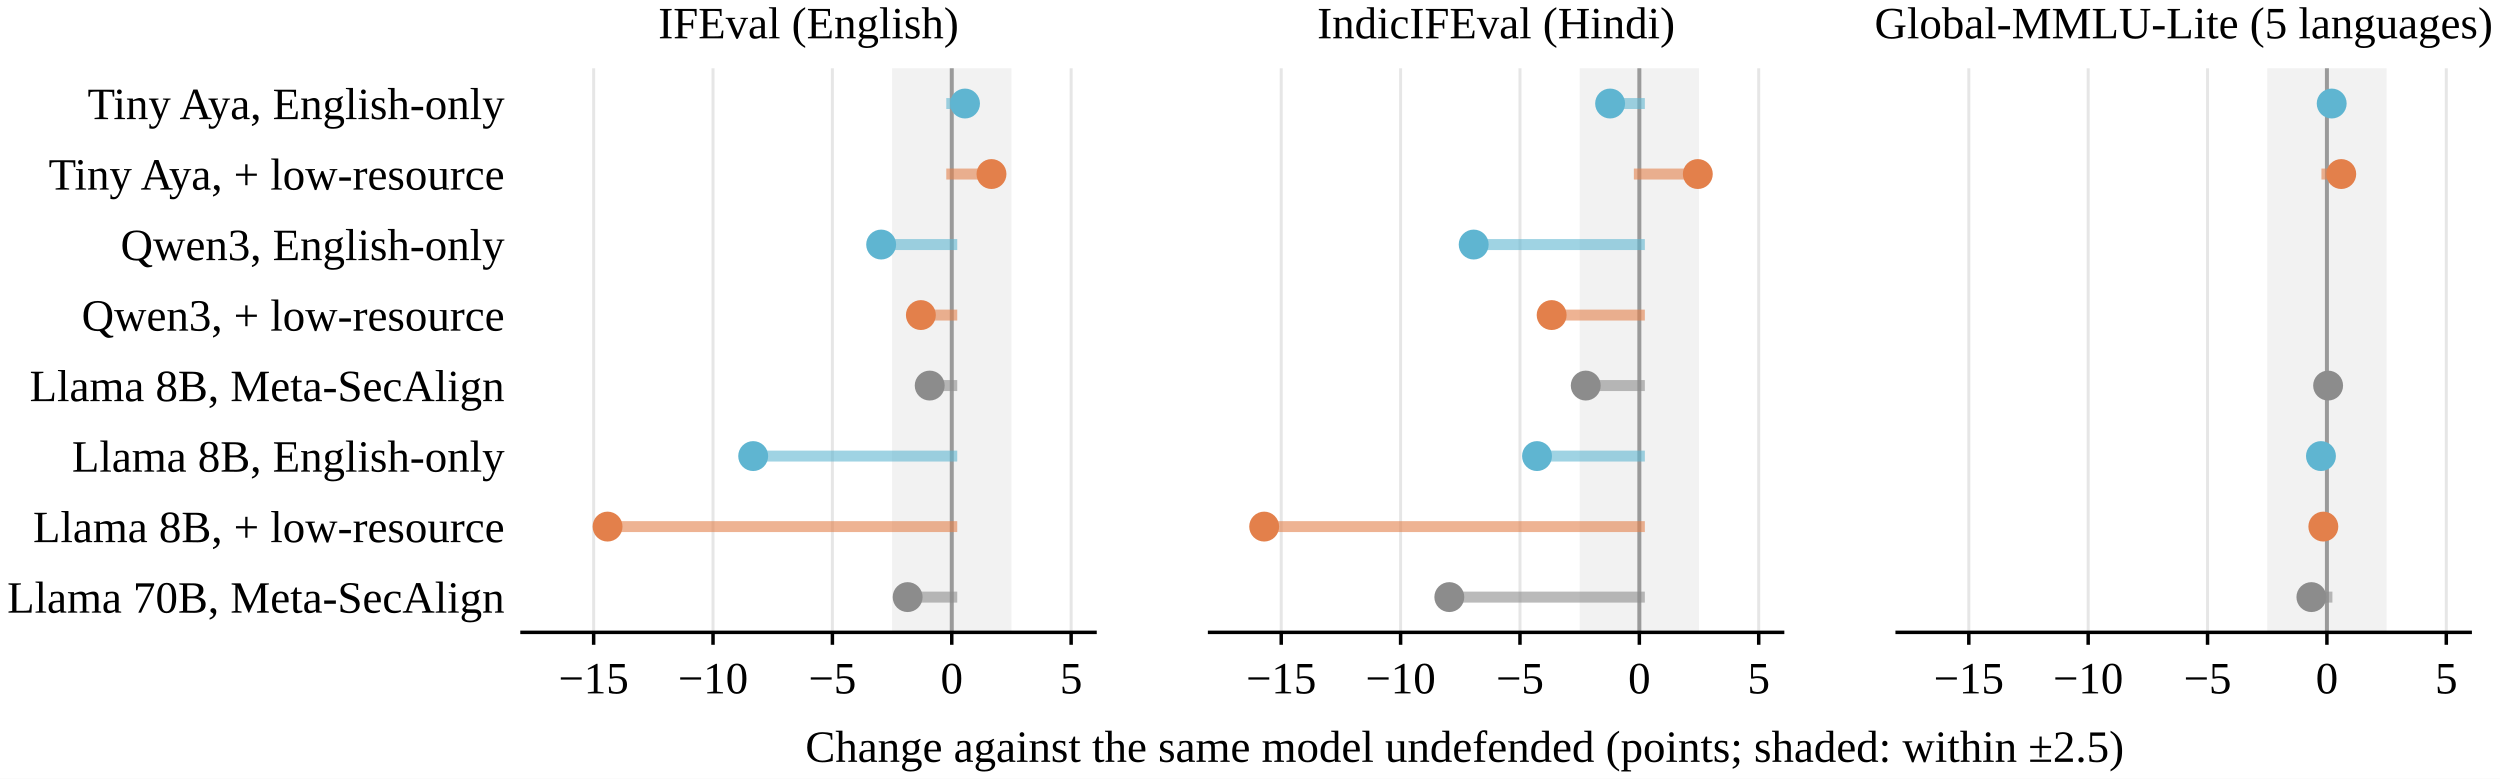
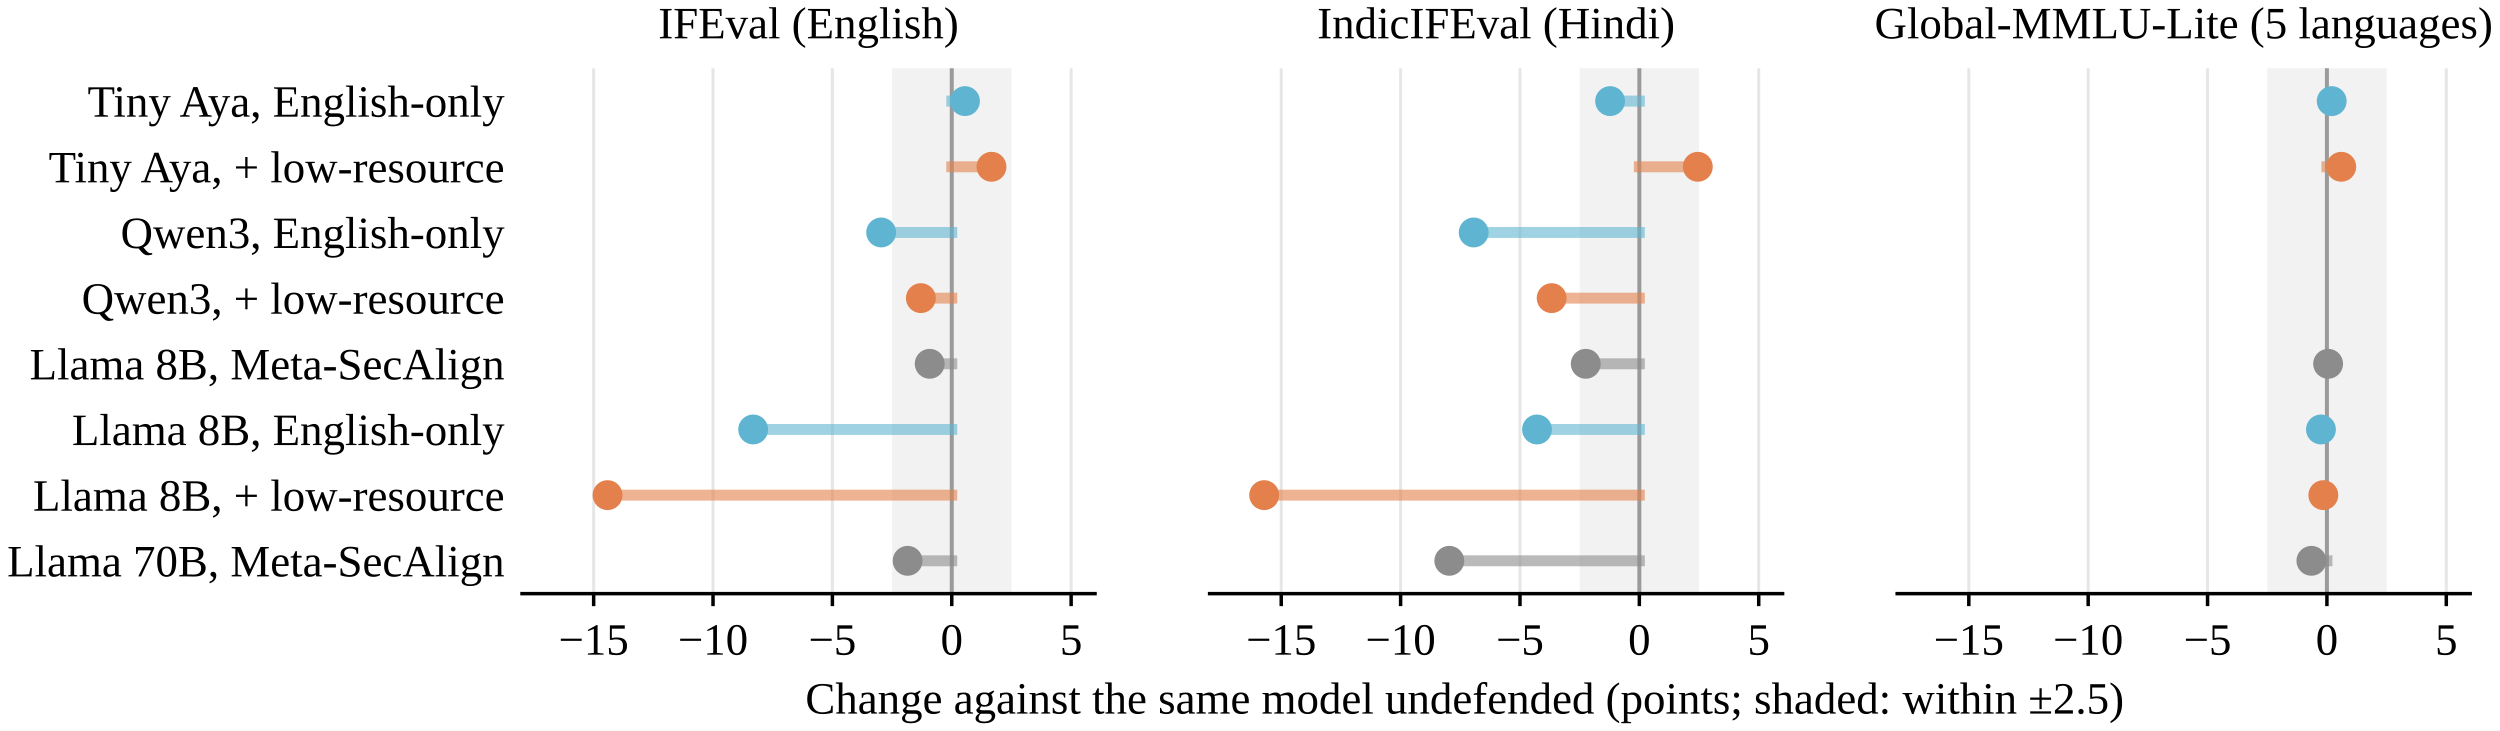
- <svg xmlns="http://www.w3.org/2000/svg" xmlns:xlink="http://www.w3.org/1999/xlink" width="501.249pt" height="156.134pt" viewBox="0 0 501.249 156.134" version="1.1">
+ <svg xmlns="http://www.w3.org/2000/svg" xmlns:xlink="http://www.w3.org/1999/xlink" width="501.249pt" height="146.457pt" viewBox="0 0 501.249 146.457" version="1.1">
  <defs>
    <style type="text/css">*{stroke-linejoin: round; stroke-linecap: butt}</style>
  </defs>
  <g id="figure_1">
    <g id="patch_1">
-       <path d="M -0 156.134  L 501.249 156.134  L 501.249 -0  L -0 -0  z " style="fill: #ffffff" />
+       <path d="M -0 146.457  L 501.249 146.457  L 501.249 0  L -0 0  z " style="fill: #ffffff" />
    </g>
    <g id="axes_1">
      <g id="patch_2">
-         <path d="M 104.667 126.787  L 219.549 126.787  L 219.549 13.689  L 104.667 13.689  z " style="fill: #ffffff" />
+         <path d="M 104.667 119.025  L 219.549 119.025  L 219.549 13.689  L 104.667 13.689  z " style="fill: #ffffff" />
      </g>
      <g id="matplotlib.axis_1">
        <g id="xtick_1">
          <g id="line2d_1">
-             <path d="M 119.027 126.787  L 119.027 13.689  " clip-path="url(#p01a2f5cb3f)" style="fill: none; stroke: #e6e6e6; stroke-width: 0.6; stroke-linecap: square" />
+             <path d="M 119.027 119.025  L 119.027 13.689  " clip-path="url(#pe5bc043159)" style="fill: none; stroke: #e6e6e6; stroke-width: 0.6; stroke-linecap: square" />
          </g>
          <g id="line2d_2">
            <defs>
-               <path id="m37b0c1b962" d="M 0 0  L 0 2.5  " style="stroke: #000000; stroke-width: 0.7" />
+               <path id="m36e3eba588" d="M 0 0  L 0 2.5  " style="stroke: #000000; stroke-width: 0.7" />
            </defs>
            <g>
-               <use xlink:href="#m37b0c1b962" x="119.027" y="126.787" style="stroke: #000000; stroke-width: 0.7" />
+               <use xlink:href="#m36e3eba588" x="119.027" y="119.025" style="stroke: #000000; stroke-width: 0.7" />
            </g>
          </g>
          <g id="text_1">
-             <text style="font-size: 9px; font-family: 'Times New Roman', 'STIXGeneral', 'DejaVu Serif', serif; text-anchor: middle" x="119.027" y="139.027" transform="rotate(-0 119.0273 139.0272)">−15</text>
+             <text style="font-size: 9px; font-family: 'Times New Roman', 'STIXGeneral', 'DejaVu Serif', serif; text-anchor: middle" x="119.027" y="131.266" transform="rotate(-0 119.0273 131.2656)">−15</text>
          </g>
        </g>
        <g id="xtick_2">
          <g id="line2d_3">
-             <path d="M 142.961 126.787  L 142.961 13.689  " clip-path="url(#p01a2f5cb3f)" style="fill: none; stroke: #e6e6e6; stroke-width: 0.6; stroke-linecap: square" />
+             <path d="M 142.961 119.025  L 142.961 13.689  " clip-path="url(#pe5bc043159)" style="fill: none; stroke: #e6e6e6; stroke-width: 0.6; stroke-linecap: square" />
          </g>
          <g id="line2d_4">
            <g>
-               <use xlink:href="#m37b0c1b962" x="142.961" y="126.787" style="stroke: #000000; stroke-width: 0.7" />
+               <use xlink:href="#m36e3eba588" x="142.961" y="119.025" style="stroke: #000000; stroke-width: 0.7" />
            </g>
          </g>
          <g id="text_2">
-             <text style="font-size: 9px; font-family: 'Times New Roman', 'STIXGeneral', 'DejaVu Serif', serif; text-anchor: middle" x="142.961" y="139.027" transform="rotate(-0 142.9611 139.0272)">−10</text>
+             <text style="font-size: 9px; font-family: 'Times New Roman', 'STIXGeneral', 'DejaVu Serif', serif; text-anchor: middle" x="142.961" y="131.266" transform="rotate(-0 142.9611 131.2656)">−10</text>
          </g>
        </g>
        <g id="xtick_3">
          <g id="line2d_5">
-             <path d="M 166.895 126.787  L 166.895 13.689  " clip-path="url(#p01a2f5cb3f)" style="fill: none; stroke: #e6e6e6; stroke-width: 0.6; stroke-linecap: square" />
+             <path d="M 166.895 119.025  L 166.895 13.689  " clip-path="url(#pe5bc043159)" style="fill: none; stroke: #e6e6e6; stroke-width: 0.6; stroke-linecap: square" />
          </g>
          <g id="line2d_6">
            <g>
-               <use xlink:href="#m37b0c1b962" x="166.895" y="126.787" style="stroke: #000000; stroke-width: 0.7" />
+               <use xlink:href="#m36e3eba588" x="166.895" y="119.025" style="stroke: #000000; stroke-width: 0.7" />
            </g>
          </g>
          <g id="text_3">
-             <text style="font-size: 9px; font-family: 'Times New Roman', 'STIXGeneral', 'DejaVu Serif', serif; text-anchor: middle" x="166.895" y="139.027" transform="rotate(-0 166.895 139.0272)">−5</text>
+             <text style="font-size: 9px; font-family: 'Times New Roman', 'STIXGeneral', 'DejaVu Serif', serif; text-anchor: middle" x="166.895" y="131.266" transform="rotate(-0 166.895 131.2656)">−5</text>
          </g>
        </g>
        <g id="xtick_4">
          <g id="line2d_7">
-             <path d="M 190.829 126.787  L 190.829 13.689  " clip-path="url(#p01a2f5cb3f)" style="fill: none; stroke: #e6e6e6; stroke-width: 0.6; stroke-linecap: square" />
+             <path d="M 190.829 119.025  L 190.829 13.689  " clip-path="url(#pe5bc043159)" style="fill: none; stroke: #e6e6e6; stroke-width: 0.6; stroke-linecap: square" />
          </g>
          <g id="line2d_8">
            <g>
-               <use xlink:href="#m37b0c1b962" x="190.829" y="126.787" style="stroke: #000000; stroke-width: 0.7" />
+               <use xlink:href="#m36e3eba588" x="190.829" y="119.025" style="stroke: #000000; stroke-width: 0.7" />
            </g>
          </g>
          <g id="text_4">
-             <text style="font-size: 9px; font-family: 'Times New Roman', 'STIXGeneral', 'DejaVu Serif', serif; text-anchor: middle" x="190.829" y="139.027" transform="rotate(-0 190.8288 139.0272)">0</text>
+             <text style="font-size: 9px; font-family: 'Times New Roman', 'STIXGeneral', 'DejaVu Serif', serif; text-anchor: middle" x="190.829" y="131.266" transform="rotate(-0 190.8288 131.2656)">0</text>
          </g>
        </g>
        <g id="xtick_5">
          <g id="line2d_9">
-             <path d="M 214.763 126.787  L 214.763 13.689  " clip-path="url(#p01a2f5cb3f)" style="fill: none; stroke: #e6e6e6; stroke-width: 0.6; stroke-linecap: square" />
+             <path d="M 214.763 119.025  L 214.763 13.689  " clip-path="url(#pe5bc043159)" style="fill: none; stroke: #e6e6e6; stroke-width: 0.6; stroke-linecap: square" />
          </g>
          <g id="line2d_10">
            <g>
-               <use xlink:href="#m37b0c1b962" x="214.763" y="126.787" style="stroke: #000000; stroke-width: 0.7" />
+               <use xlink:href="#m36e3eba588" x="214.763" y="119.025" style="stroke: #000000; stroke-width: 0.7" />
            </g>
          </g>
          <g id="text_5">
-             <text style="font-size: 9px; font-family: 'Times New Roman', 'STIXGeneral', 'DejaVu Serif', serif; text-anchor: middle" x="214.763" y="139.027" transform="rotate(-0 214.7626 139.0272)">5</text>
+             <text style="font-size: 9px; font-family: 'Times New Roman', 'STIXGeneral', 'DejaVu Serif', serif; text-anchor: middle" x="214.763" y="131.266" transform="rotate(-0 214.7626 131.2656)">5</text>
          </g>
        </g>
      </g>
      <g id="matplotlib.axis_2">
        <g id="ytick_1">
          <g id="line2d_11" />
          <g id="text_6">
-             <text style="font-size: 9px; font-family: 'Times New Roman', 'STIXGeneral', 'DejaVu Serif', serif; text-anchor: end" x="101.167" y="23.883" transform="rotate(-0 101.167 23.88266)">Tiny Aya, English-only</text>
+             <text style="font-size: 9px; font-family: 'Times New Roman', 'STIXGeneral', 'DejaVu Serif', serif; text-anchor: end" x="101.167" y="23.398" transform="rotate(-0 101.167 23.39756)">Tiny Aya, English-only</text>
          </g>
        </g>
        <g id="ytick_2">
          <g id="line2d_12" />
          <g id="text_7">
-             <text style="font-size: 9px; font-family: 'Times New Roman', 'STIXGeneral', 'DejaVu Serif', serif; text-anchor: end" x="101.167" y="38.02" transform="rotate(-0 101.167 38.01986)">Tiny Aya, + low-resource</text>
+             <text style="font-size: 9px; font-family: 'Times New Roman', 'STIXGeneral', 'DejaVu Serif', serif; text-anchor: end" x="101.167" y="36.565" transform="rotate(-0 101.167 36.56456)">Tiny Aya, + low-resource</text>
          </g>
        </g>
        <g id="ytick_3">
          <g id="line2d_13" />
          <g id="text_8">
-             <text style="font-size: 9px; font-family: 'Times New Roman', 'STIXGeneral', 'DejaVu Serif', serif; text-anchor: end" x="101.167" y="52.157" transform="rotate(-0 101.167 52.15706)">Qwen3, English-only</text>
+             <text style="font-size: 9px; font-family: 'Times New Roman', 'STIXGeneral', 'DejaVu Serif', serif; text-anchor: end" x="101.167" y="49.732" transform="rotate(-0 101.167 49.73156)">Qwen3, English-only</text>
          </g>
        </g>
        <g id="ytick_4">
          <g id="line2d_14" />
          <g id="text_9">
-             <text style="font-size: 9px; font-family: 'Times New Roman', 'STIXGeneral', 'DejaVu Serif', serif; text-anchor: end" x="101.167" y="66.294" transform="rotate(-0 101.167 66.29426)">Qwen3, + low-resource</text>
+             <text style="font-size: 9px; font-family: 'Times New Roman', 'STIXGeneral', 'DejaVu Serif', serif; text-anchor: end" x="101.167" y="62.899" transform="rotate(-0 101.167 62.89856)">Qwen3, + low-resource</text>
          </g>
        </g>
        <g id="ytick_5">
          <g id="line2d_15" />
          <g id="text_10">
-             <text style="font-size: 9px; font-family: 'Times New Roman', 'STIXGeneral', 'DejaVu Serif', serif; text-anchor: end" x="101.167" y="80.431" transform="rotate(-0 101.167 80.43146)">Llama 8B, Meta-SecAlign</text>
+             <text style="font-size: 9px; font-family: 'Times New Roman', 'STIXGeneral', 'DejaVu Serif', serif; text-anchor: end" x="101.167" y="76.066" transform="rotate(-0 101.167 76.06556)">Llama 8B, Meta-SecAlign</text>
          </g>
        </g>
        <g id="ytick_6">
          <g id="line2d_16" />
          <g id="text_11">
-             <text style="font-size: 9px; font-family: 'Times New Roman', 'STIXGeneral', 'DejaVu Serif', serif; text-anchor: end" x="101.167" y="94.569" transform="rotate(-0 101.167 94.56866)">Llama 8B, English-only</text>
+             <text style="font-size: 9px; font-family: 'Times New Roman', 'STIXGeneral', 'DejaVu Serif', serif; text-anchor: end" x="101.167" y="89.233" transform="rotate(-0 101.167 89.23256)">Llama 8B, English-only</text>
          </g>
        </g>
        <g id="ytick_7">
          <g id="line2d_17" />
          <g id="text_12">
-             <text style="font-size: 9px; font-family: 'Times New Roman', 'STIXGeneral', 'DejaVu Serif', serif; text-anchor: end" x="101.167" y="108.706" transform="rotate(-0 101.167 108.7059)">Llama 8B, + low-resource</text>
+             <text style="font-size: 9px; font-family: 'Times New Roman', 'STIXGeneral', 'DejaVu Serif', serif; text-anchor: end" x="101.167" y="102.4" transform="rotate(-0 101.167 102.3996)">Llama 8B, + low-resource</text>
          </g>
        </g>
        <g id="ytick_8">
          <g id="line2d_18" />
          <g id="text_13">
-             <text style="font-size: 9px; font-family: 'Times New Roman', 'STIXGeneral', 'DejaVu Serif', serif; text-anchor: end" x="101.167" y="122.843" transform="rotate(-0 101.167 122.8431)">Llama 70B, Meta-SecAlign</text>
+             <text style="font-size: 9px; font-family: 'Times New Roman', 'STIXGeneral', 'DejaVu Serif', serif; text-anchor: end" x="101.167" y="115.567" transform="rotate(-0 101.167 115.5666)">Llama 70B, Meta-SecAlign</text>
          </g>
        </g>
      </g>
      <g id="patch_3">
-         <path d="M 178.862 126.787  L 202.796 126.787  L 202.796 13.689  L 178.862 13.689  z " clip-path="url(#p01a2f5cb3f)" style="fill: #f2f2f2" />
+         <path d="M 178.862 119.025  L 202.796 119.025  L 202.796 13.689  L 178.862 13.689  z " clip-path="url(#pe5bc043159)" style="fill: #f2f2f2" />
      </g>
      <g id="line2d_19">
-         <path d="M 190.829 126.787  L 190.829 13.689  " clip-path="url(#p01a2f5cb3f)" style="fill: none; stroke: #9a9a9a; stroke-width: 0.8; stroke-linecap: square" />
+         <path d="M 190.829 119.025  L 190.829 13.689  " clip-path="url(#pe5bc043159)" style="fill: none; stroke: #9a9a9a; stroke-width: 0.8; stroke-linecap: square" />
      </g>
      <g id="line2d_20">
-         <path d="M 190.829 20.758  L 193.483 20.758  " clip-path="url(#p01a2f5cb3f)" style="fill: none; stroke: #5fb5d1; stroke-opacity: 0.6; stroke-width: 2.2; stroke-linecap: square" />
+         <path d="M 190.829 20.273  L 193.483 20.273  " clip-path="url(#pe5bc043159)" style="fill: none; stroke: #5fb5d1; stroke-opacity: 0.6; stroke-width: 2.2; stroke-linecap: square" />
      </g>
      <g id="line2d_21">
        <defs>
-           <path id="m0e8bb121ab" d="M 0 2.5  C 0.663 2.5 1.299 2.237 1.768 1.768  C 2.237 1.299 2.5 0.663 2.5 0  C 2.5 -0.663 2.237 -1.299 1.768 -1.768  C 1.299 -2.237 0.663 -2.5 0 -2.5  C -0.663 -2.5 -1.299 -2.237 -1.768 -1.768  C -2.237 -1.299 -2.5 -0.663 -2.5 0  C -2.5 0.663 -2.237 1.299 -1.768 1.768  C -1.299 2.237 -0.663 2.5 0 2.5  z " style="stroke: #5fb5d1" />
+           <path id="mbacdeb3d0e" d="M 0 2.5  C 0.663 2.5 1.299 2.237 1.768 1.768  C 2.237 1.299 2.5 0.663 2.5 0  C 2.5 -0.663 2.237 -1.299 1.768 -1.768  C 1.299 -2.237 0.663 -2.5 0 -2.5  C -0.663 -2.5 -1.299 -2.237 -1.768 -1.768  C -2.237 -1.299 -2.5 -0.663 -2.5 0  C -2.5 0.663 -2.237 1.299 -1.768 1.768  C -1.299 2.237 -0.663 2.5 0 2.5  z " style="stroke: #5fb5d1" />
        </defs>
-         <g clip-path="url(#p01a2f5cb3f)">
-           <use xlink:href="#m0e8bb121ab" x="193.483" y="20.758" style="fill: #5fb5d1; stroke: #5fb5d1" />
+         <g clip-path="url(#pe5bc043159)">
+           <use xlink:href="#mbacdeb3d0e" x="193.483" y="20.273" style="fill: #5fb5d1; stroke: #5fb5d1" />
        </g>
      </g>
      <g id="line2d_22">
-         <path d="M 190.829 34.895  L 198.792 34.895  " clip-path="url(#p01a2f5cb3f)" style="fill: none; stroke: #e3804b; stroke-opacity: 0.6; stroke-width: 2.2; stroke-linecap: square" />
+         <path d="M 190.829 33.44  L 198.792 33.44  " clip-path="url(#pe5bc043159)" style="fill: none; stroke: #e3804b; stroke-opacity: 0.6; stroke-width: 2.2; stroke-linecap: square" />
      </g>
      <g id="line2d_23">
        <defs>
-           <path id="m4c013ed0e1" d="M 0 2.5  C 0.663 2.5 1.299 2.237 1.768 1.768  C 2.237 1.299 2.5 0.663 2.5 0  C 2.5 -0.663 2.237 -1.299 1.768 -1.768  C 1.299 -2.237 0.663 -2.5 0 -2.5  C -0.663 -2.5 -1.299 -2.237 -1.768 -1.768  C -2.237 -1.299 -2.5 -0.663 -2.5 0  C -2.5 0.663 -2.237 1.299 -1.768 1.768  C -1.299 2.237 -0.663 2.5 0 2.5  z " style="stroke: #e3804b" />
+           <path id="ma3f0ab6e9f" d="M 0 2.5  C 0.663 2.5 1.299 2.237 1.768 1.768  C 2.237 1.299 2.5 0.663 2.5 0  C 2.5 -0.663 2.237 -1.299 1.768 -1.768  C 1.299 -2.237 0.663 -2.5 0 -2.5  C -0.663 -2.5 -1.299 -2.237 -1.768 -1.768  C -2.237 -1.299 -2.5 -0.663 -2.5 0  C -2.5 0.663 -2.237 1.299 -1.768 1.768  C -1.299 2.237 -0.663 2.5 0 2.5  z " style="stroke: #e3804b" />
        </defs>
-         <g clip-path="url(#p01a2f5cb3f)">
-           <use xlink:href="#m4c013ed0e1" x="198.792" y="34.895" style="fill: #e3804b; stroke: #e3804b" />
+         <g clip-path="url(#pe5bc043159)">
+           <use xlink:href="#ma3f0ab6e9f" x="198.792" y="33.44" style="fill: #e3804b; stroke: #e3804b" />
        </g>
      </g>
      <g id="line2d_24">
-         <path d="M 190.829 49.032  L 176.672 49.032  " clip-path="url(#p01a2f5cb3f)" style="fill: none; stroke: #5fb5d1; stroke-opacity: 0.6; stroke-width: 2.2; stroke-linecap: square" />
+         <path d="M 190.829 46.607  L 176.672 46.607  " clip-path="url(#pe5bc043159)" style="fill: none; stroke: #5fb5d1; stroke-opacity: 0.6; stroke-width: 2.2; stroke-linecap: square" />
      </g>
      <g id="line2d_25">
-         <g clip-path="url(#p01a2f5cb3f)">
-           <use xlink:href="#m0e8bb121ab" x="176.672" y="49.032" style="fill: #5fb5d1; stroke: #5fb5d1" />
+         <g clip-path="url(#pe5bc043159)">
+           <use xlink:href="#mbacdeb3d0e" x="176.672" y="46.607" style="fill: #5fb5d1; stroke: #5fb5d1" />
        </g>
      </g>
      <g id="line2d_26">
-         <path d="M 190.829 63.17  L 184.635 63.17  " clip-path="url(#p01a2f5cb3f)" style="fill: none; stroke: #e3804b; stroke-opacity: 0.6; stroke-width: 2.2; stroke-linecap: square" />
+         <path d="M 190.829 59.774  L 184.635 59.774  " clip-path="url(#pe5bc043159)" style="fill: none; stroke: #e3804b; stroke-opacity: 0.6; stroke-width: 2.2; stroke-linecap: square" />
      </g>
      <g id="line2d_27">
-         <g clip-path="url(#p01a2f5cb3f)">
-           <use xlink:href="#m4c013ed0e1" x="184.635" y="63.17" style="fill: #e3804b; stroke: #e3804b" />
+         <g clip-path="url(#pe5bc043159)">
+           <use xlink:href="#ma3f0ab6e9f" x="184.635" y="59.774" style="fill: #e3804b; stroke: #e3804b" />
        </g>
      </g>
      <g id="line2d_28">
-         <path d="M 190.829 77.307  L 186.405 77.307  " clip-path="url(#p01a2f5cb3f)" style="fill: none; stroke: #8c8c8c; stroke-opacity: 0.6; stroke-width: 2.2; stroke-linecap: square" />
+         <path d="M 190.829 72.941  L 186.405 72.941  " clip-path="url(#pe5bc043159)" style="fill: none; stroke: #8c8c8c; stroke-opacity: 0.6; stroke-width: 2.2; stroke-linecap: square" />
      </g>
      <g id="line2d_29">
        <defs>
-           <path id="m3881b041df" d="M 0 2.5  C 0.663 2.5 1.299 2.237 1.768 1.768  C 2.237 1.299 2.5 0.663 2.5 0  C 2.5 -0.663 2.237 -1.299 1.768 -1.768  C 1.299 -2.237 0.663 -2.5 0 -2.5  C -0.663 -2.5 -1.299 -2.237 -1.768 -1.768  C -2.237 -1.299 -2.5 -0.663 -2.5 0  C -2.5 0.663 -2.237 1.299 -1.768 1.768  C -1.299 2.237 -0.663 2.5 0 2.5  z " style="stroke: #8c8c8c" />
+           <path id="md1d8145502" d="M 0 2.5  C 0.663 2.5 1.299 2.237 1.768 1.768  C 2.237 1.299 2.5 0.663 2.5 0  C 2.5 -0.663 2.237 -1.299 1.768 -1.768  C 1.299 -2.237 0.663 -2.5 0 -2.5  C -0.663 -2.5 -1.299 -2.237 -1.768 -1.768  C -2.237 -1.299 -2.5 -0.663 -2.5 0  C -2.5 0.663 -2.237 1.299 -1.768 1.768  C -1.299 2.237 -0.663 2.5 0 2.5  z " style="stroke: #8c8c8c" />
        </defs>
-         <g clip-path="url(#p01a2f5cb3f)">
-           <use xlink:href="#m3881b041df" x="186.405" y="77.307" style="fill: #8c8c8c; stroke: #8c8c8c" />
+         <g clip-path="url(#pe5bc043159)">
+           <use xlink:href="#md1d8145502" x="186.405" y="72.941" style="fill: #8c8c8c; stroke: #8c8c8c" />
        </g>
      </g>
      <g id="line2d_30">
-         <path d="M 190.829 91.444  L 151.013 91.444  " clip-path="url(#p01a2f5cb3f)" style="fill: none; stroke: #5fb5d1; stroke-opacity: 0.6; stroke-width: 2.2; stroke-linecap: square" />
+         <path d="M 190.829 86.108  L 151.013 86.108  " clip-path="url(#pe5bc043159)" style="fill: none; stroke: #5fb5d1; stroke-opacity: 0.6; stroke-width: 2.2; stroke-linecap: square" />
      </g>
      <g id="line2d_31">
-         <g clip-path="url(#p01a2f5cb3f)">
-           <use xlink:href="#m0e8bb121ab" x="151.013" y="91.444" style="fill: #5fb5d1; stroke: #5fb5d1" />
+         <g clip-path="url(#pe5bc043159)">
+           <use xlink:href="#mbacdeb3d0e" x="151.013" y="86.108" style="fill: #5fb5d1; stroke: #5fb5d1" />
        </g>
      </g>
      <g id="line2d_32">
-         <path d="M 190.829 105.581  L 121.814 105.581  " clip-path="url(#p01a2f5cb3f)" style="fill: none; stroke: #e3804b; stroke-opacity: 0.6; stroke-width: 2.2; stroke-linecap: square" />
+         <path d="M 190.829 99.275  L 121.814 99.275  " clip-path="url(#pe5bc043159)" style="fill: none; stroke: #e3804b; stroke-opacity: 0.6; stroke-width: 2.2; stroke-linecap: square" />
      </g>
      <g id="line2d_33">
-         <g clip-path="url(#p01a2f5cb3f)">
-           <use xlink:href="#m4c013ed0e1" x="121.814" y="105.581" style="fill: #e3804b; stroke: #e3804b" />
+         <g clip-path="url(#pe5bc043159)">
+           <use xlink:href="#ma3f0ab6e9f" x="121.814" y="99.275" style="fill: #e3804b; stroke: #e3804b" />
        </g>
      </g>
      <g id="line2d_34">
-         <path d="M 190.829 119.718  L 181.981 119.718  " clip-path="url(#p01a2f5cb3f)" style="fill: none; stroke: #8c8c8c; stroke-opacity: 0.6; stroke-width: 2.2; stroke-linecap: square" />
+         <path d="M 190.829 112.442  L 181.981 112.442  " clip-path="url(#pe5bc043159)" style="fill: none; stroke: #8c8c8c; stroke-opacity: 0.6; stroke-width: 2.2; stroke-linecap: square" />
      </g>
      <g id="line2d_35">
-         <g clip-path="url(#p01a2f5cb3f)">
-           <use xlink:href="#m3881b041df" x="181.981" y="119.718" style="fill: #8c8c8c; stroke: #8c8c8c" />
+         <g clip-path="url(#pe5bc043159)">
+           <use xlink:href="#md1d8145502" x="181.981" y="112.442" style="fill: #8c8c8c; stroke: #8c8c8c" />
        </g>
      </g>
      <g id="patch_4">
-         <path d="M 104.667 126.787  L 219.549 126.787  " style="fill: none; stroke: #000000; stroke-width: 0.7; stroke-linejoin: miter; stroke-linecap: square" />
+         <path d="M 104.667 119.025  L 219.549 119.025  " style="fill: none; stroke: #000000; stroke-width: 0.7; stroke-linejoin: miter; stroke-linecap: square" />
      </g>
      <g id="text_14">
        <text style="font-size: 9px; font-family: 'Times New Roman', 'STIXGeneral', 'DejaVu Serif', serif; text-anchor: middle" x="162.108" y="7.689" transform="rotate(-0 162.1082 7.689375)">IFEval (English)</text>
      </g>
    </g>
    <g id="axes_2">
      <g id="patch_5">
-         <path d="M 242.526 126.787  L 357.408 126.787  L 357.408 13.689  L 242.526 13.689  z " style="fill: #ffffff" />
+         <path d="M 242.526 119.025  L 357.408 119.025  L 357.408 13.689  L 242.526 13.689  z " style="fill: #ffffff" />
      </g>
      <g id="matplotlib.axis_3">
        <g id="xtick_6">
          <g id="line2d_36">
-             <path d="M 256.886 126.787  L 256.886 13.689  " clip-path="url(#p8b97692674)" style="fill: none; stroke: #e6e6e6; stroke-width: 0.6; stroke-linecap: square" />
+             <path d="M 256.886 119.025  L 256.886 13.689  " clip-path="url(#pcd036d45e3)" style="fill: none; stroke: #e6e6e6; stroke-width: 0.6; stroke-linecap: square" />
          </g>
          <g id="line2d_37">
            <g>
-               <use xlink:href="#m37b0c1b962" x="256.886" y="126.787" style="stroke: #000000; stroke-width: 0.7" />
+               <use xlink:href="#m36e3eba588" x="256.886" y="119.025" style="stroke: #000000; stroke-width: 0.7" />
            </g>
          </g>
          <g id="text_15">
-             <text style="font-size: 9px; font-family: 'Times New Roman', 'STIXGeneral', 'DejaVu Serif', serif; text-anchor: middle" x="256.886" y="139.027" transform="rotate(-0 256.8861 139.0272)">−15</text>
+             <text style="font-size: 9px; font-family: 'Times New Roman', 'STIXGeneral', 'DejaVu Serif', serif; text-anchor: middle" x="256.886" y="131.266" transform="rotate(-0 256.8861 131.2656)">−15</text>
          </g>
        </g>
        <g id="xtick_7">
          <g id="line2d_38">
-             <path d="M 280.82 126.787  L 280.82 13.689  " clip-path="url(#p8b97692674)" style="fill: none; stroke: #e6e6e6; stroke-width: 0.6; stroke-linecap: square" />
+             <path d="M 280.82 119.025  L 280.82 13.689  " clip-path="url(#pcd036d45e3)" style="fill: none; stroke: #e6e6e6; stroke-width: 0.6; stroke-linecap: square" />
          </g>
          <g id="line2d_39">
            <g>
-               <use xlink:href="#m37b0c1b962" x="280.82" y="126.787" style="stroke: #000000; stroke-width: 0.7" />
+               <use xlink:href="#m36e3eba588" x="280.82" y="119.025" style="stroke: #000000; stroke-width: 0.7" />
            </g>
          </g>
          <g id="text_16">
-             <text style="font-size: 9px; font-family: 'Times New Roman', 'STIXGeneral', 'DejaVu Serif', serif; text-anchor: middle" x="280.82" y="139.027" transform="rotate(-0 280.82 139.0272)">−10</text>
+             <text style="font-size: 9px; font-family: 'Times New Roman', 'STIXGeneral', 'DejaVu Serif', serif; text-anchor: middle" x="280.82" y="131.266" transform="rotate(-0 280.82 131.2656)">−10</text>
          </g>
        </g>
        <g id="xtick_8">
          <g id="line2d_40">
-             <path d="M 304.754 126.787  L 304.754 13.689  " clip-path="url(#p8b97692674)" style="fill: none; stroke: #e6e6e6; stroke-width: 0.6; stroke-linecap: square" />
+             <path d="M 304.754 119.025  L 304.754 13.689  " clip-path="url(#pcd036d45e3)" style="fill: none; stroke: #e6e6e6; stroke-width: 0.6; stroke-linecap: square" />
          </g>
          <g id="line2d_41">
            <g>
-               <use xlink:href="#m37b0c1b962" x="304.754" y="126.787" style="stroke: #000000; stroke-width: 0.7" />
+               <use xlink:href="#m36e3eba588" x="304.754" y="119.025" style="stroke: #000000; stroke-width: 0.7" />
            </g>
          </g>
          <g id="text_17">
-             <text style="font-size: 9px; font-family: 'Times New Roman', 'STIXGeneral', 'DejaVu Serif', serif; text-anchor: middle" x="304.754" y="139.027" transform="rotate(-0 304.7538 139.0272)">−5</text>
+             <text style="font-size: 9px; font-family: 'Times New Roman', 'STIXGeneral', 'DejaVu Serif', serif; text-anchor: middle" x="304.754" y="131.266" transform="rotate(-0 304.7538 131.2656)">−5</text>
          </g>
        </g>
        <g id="xtick_9">
          <g id="line2d_42">
-             <path d="M 328.688 126.787  L 328.688 13.689  " clip-path="url(#p8b97692674)" style="fill: none; stroke: #e6e6e6; stroke-width: 0.6; stroke-linecap: square" />
+             <path d="M 328.688 119.025  L 328.688 13.689  " clip-path="url(#pcd036d45e3)" style="fill: none; stroke: #e6e6e6; stroke-width: 0.6; stroke-linecap: square" />
          </g>
          <g id="line2d_43">
            <g>
-               <use xlink:href="#m37b0c1b962" x="328.688" y="126.787" style="stroke: #000000; stroke-width: 0.7" />
+               <use xlink:href="#m36e3eba588" x="328.688" y="119.025" style="stroke: #000000; stroke-width: 0.7" />
            </g>
          </g>
          <g id="text_18">
-             <text style="font-size: 9px; font-family: 'Times New Roman', 'STIXGeneral', 'DejaVu Serif', serif; text-anchor: middle" x="328.688" y="139.027" transform="rotate(-0 328.6876 139.0272)">0</text>
+             <text style="font-size: 9px; font-family: 'Times New Roman', 'STIXGeneral', 'DejaVu Serif', serif; text-anchor: middle" x="328.688" y="131.266" transform="rotate(-0 328.6876 131.2656)">0</text>
          </g>
        </g>
        <g id="xtick_10">
          <g id="line2d_44">
-             <path d="M 352.621 126.787  L 352.621 13.689  " clip-path="url(#p8b97692674)" style="fill: none; stroke: #e6e6e6; stroke-width: 0.6; stroke-linecap: square" />
+             <path d="M 352.621 119.025  L 352.621 13.689  " clip-path="url(#pcd036d45e3)" style="fill: none; stroke: #e6e6e6; stroke-width: 0.6; stroke-linecap: square" />
          </g>
          <g id="line2d_45">
            <g>
-               <use xlink:href="#m37b0c1b962" x="352.621" y="126.787" style="stroke: #000000; stroke-width: 0.7" />
+               <use xlink:href="#m36e3eba588" x="352.621" y="119.025" style="stroke: #000000; stroke-width: 0.7" />
            </g>
          </g>
          <g id="text_19">
-             <text style="font-size: 9px; font-family: 'Times New Roman', 'STIXGeneral', 'DejaVu Serif', serif; text-anchor: middle" x="352.621" y="139.027" transform="rotate(-0 352.6214 139.0272)">5</text>
+             <text style="font-size: 9px; font-family: 'Times New Roman', 'STIXGeneral', 'DejaVu Serif', serif; text-anchor: middle" x="352.621" y="131.266" transform="rotate(-0 352.6214 131.2656)">5</text>
          </g>
        </g>
      </g>
      <g id="matplotlib.axis_4">
        <g id="ytick_9">
          <g id="line2d_46" />
        </g>
        <g id="ytick_10">
          <g id="line2d_47" />
        </g>
        <g id="ytick_11">
          <g id="line2d_48" />
        </g>
        <g id="ytick_12">
          <g id="line2d_49" />
        </g>
        <g id="ytick_13">
          <g id="line2d_50" />
        </g>
        <g id="ytick_14">
          <g id="line2d_51" />
        </g>
        <g id="ytick_15">
          <g id="line2d_52" />
        </g>
        <g id="ytick_16">
          <g id="line2d_53" />
        </g>
      </g>
      <g id="patch_6">
-         <path d="M 316.721 126.787  L 340.655 126.787  L 340.655 13.689  L 316.721 13.689  z " clip-path="url(#p8b97692674)" style="fill: #f2f2f2" />
+         <path d="M 316.721 119.025  L 340.655 119.025  L 340.655 13.689  L 316.721 13.689  z " clip-path="url(#pcd036d45e3)" style="fill: #f2f2f2" />
      </g>
      <g id="line2d_54">
-         <path d="M 328.688 126.787  L 328.688 13.689  " clip-path="url(#p8b97692674)" style="fill: none; stroke: #9a9a9a; stroke-width: 0.8; stroke-linecap: square" />
+         <path d="M 328.688 119.025  L 328.688 13.689  " clip-path="url(#pcd036d45e3)" style="fill: none; stroke: #9a9a9a; stroke-width: 0.8; stroke-linecap: square" />
      </g>
      <g id="line2d_55">
-         <path d="M 328.688 20.758  L 322.826 20.758  " clip-path="url(#p8b97692674)" style="fill: none; stroke: #5fb5d1; stroke-opacity: 0.6; stroke-width: 2.2; stroke-linecap: square" />
+         <path d="M 328.688 20.273  L 322.826 20.273  " clip-path="url(#pcd036d45e3)" style="fill: none; stroke: #5fb5d1; stroke-opacity: 0.6; stroke-width: 2.2; stroke-linecap: square" />
      </g>
      <g id="line2d_56">
-         <g clip-path="url(#p8b97692674)">
-           <use xlink:href="#m0e8bb121ab" x="322.826" y="20.758" style="fill: #5fb5d1; stroke: #5fb5d1" />
+         <g clip-path="url(#pcd036d45e3)">
+           <use xlink:href="#mbacdeb3d0e" x="322.826" y="20.273" style="fill: #5fb5d1; stroke: #5fb5d1" />
        </g>
      </g>
      <g id="line2d_57">
-         <path d="M 328.688 34.895  L 340.41 34.895  " clip-path="url(#p8b97692674)" style="fill: none; stroke: #e3804b; stroke-opacity: 0.6; stroke-width: 2.2; stroke-linecap: square" />
+         <path d="M 328.688 33.44  L 340.41 33.44  " clip-path="url(#pcd036d45e3)" style="fill: none; stroke: #e3804b; stroke-opacity: 0.6; stroke-width: 2.2; stroke-linecap: square" />
      </g>
      <g id="line2d_58">
-         <g clip-path="url(#p8b97692674)">
-           <use xlink:href="#m4c013ed0e1" x="340.41" y="34.895" style="fill: #e3804b; stroke: #e3804b" />
+         <g clip-path="url(#pcd036d45e3)">
+           <use xlink:href="#ma3f0ab6e9f" x="340.41" y="33.44" style="fill: #e3804b; stroke: #e3804b" />
        </g>
      </g>
      <g id="line2d_59">
-         <path d="M 328.688 49.032  L 295.473 49.032  " clip-path="url(#p8b97692674)" style="fill: none; stroke: #5fb5d1; stroke-opacity: 0.6; stroke-width: 2.2; stroke-linecap: square" />
+         <path d="M 328.688 46.607  L 295.473 46.607  " clip-path="url(#pcd036d45e3)" style="fill: none; stroke: #5fb5d1; stroke-opacity: 0.6; stroke-width: 2.2; stroke-linecap: square" />
      </g>
      <g id="line2d_60">
-         <g clip-path="url(#p8b97692674)">
-           <use xlink:href="#m0e8bb121ab" x="295.473" y="49.032" style="fill: #5fb5d1; stroke: #5fb5d1" />
+         <g clip-path="url(#pcd036d45e3)">
+           <use xlink:href="#mbacdeb3d0e" x="295.473" y="46.607" style="fill: #5fb5d1; stroke: #5fb5d1" />
        </g>
      </g>
      <g id="line2d_61">
-         <path d="M 328.688 63.17  L 311.104 63.17  " clip-path="url(#p8b97692674)" style="fill: none; stroke: #e3804b; stroke-opacity: 0.6; stroke-width: 2.2; stroke-linecap: square" />
+         <path d="M 328.688 59.774  L 311.104 59.774  " clip-path="url(#pcd036d45e3)" style="fill: none; stroke: #e3804b; stroke-opacity: 0.6; stroke-width: 2.2; stroke-linecap: square" />
      </g>
      <g id="line2d_62">
-         <g clip-path="url(#p8b97692674)">
-           <use xlink:href="#m4c013ed0e1" x="311.104" y="63.17" style="fill: #e3804b; stroke: #e3804b" />
+         <g clip-path="url(#pcd036d45e3)">
+           <use xlink:href="#ma3f0ab6e9f" x="311.104" y="59.774" style="fill: #e3804b; stroke: #e3804b" />
        </g>
      </g>
      <g id="line2d_63">
-         <path d="M 328.688 77.307  L 317.942 77.307  " clip-path="url(#p8b97692674)" style="fill: none; stroke: #8c8c8c; stroke-opacity: 0.6; stroke-width: 2.2; stroke-linecap: square" />
+         <path d="M 328.688 72.941  L 317.942 72.941  " clip-path="url(#pcd036d45e3)" style="fill: none; stroke: #8c8c8c; stroke-opacity: 0.6; stroke-width: 2.2; stroke-linecap: square" />
      </g>
      <g id="line2d_64">
-         <g clip-path="url(#p8b97692674)">
-           <use xlink:href="#m3881b041df" x="317.942" y="77.307" style="fill: #8c8c8c; stroke: #8c8c8c" />
+         <g clip-path="url(#pcd036d45e3)">
+           <use xlink:href="#md1d8145502" x="317.942" y="72.941" style="fill: #8c8c8c; stroke: #8c8c8c" />
        </g>
      </g>
      <g id="line2d_65">
-         <path d="M 328.688 91.444  L 308.173 91.444  " clip-path="url(#p8b97692674)" style="fill: none; stroke: #5fb5d1; stroke-opacity: 0.6; stroke-width: 2.2; stroke-linecap: square" />
+         <path d="M 328.688 86.108  L 308.173 86.108  " clip-path="url(#pcd036d45e3)" style="fill: none; stroke: #5fb5d1; stroke-opacity: 0.6; stroke-width: 2.2; stroke-linecap: square" />
      </g>
      <g id="line2d_66">
-         <g clip-path="url(#p8b97692674)">
-           <use xlink:href="#m0e8bb121ab" x="308.173" y="91.444" style="fill: #5fb5d1; stroke: #5fb5d1" />
+         <g clip-path="url(#pcd036d45e3)">
+           <use xlink:href="#mbacdeb3d0e" x="308.173" y="86.108" style="fill: #5fb5d1; stroke: #5fb5d1" />
        </g>
      </g>
      <g id="line2d_67">
-         <path d="M 328.688 105.581  L 253.467 105.581  " clip-path="url(#p8b97692674)" style="fill: none; stroke: #e3804b; stroke-opacity: 0.6; stroke-width: 2.2; stroke-linecap: square" />
+         <path d="M 328.688 99.275  L 253.467 99.275  " clip-path="url(#pcd036d45e3)" style="fill: none; stroke: #e3804b; stroke-opacity: 0.6; stroke-width: 2.2; stroke-linecap: square" />
      </g>
      <g id="line2d_68">
-         <g clip-path="url(#p8b97692674)">
-           <use xlink:href="#m4c013ed0e1" x="253.467" y="105.581" style="fill: #e3804b; stroke: #e3804b" />
+         <g clip-path="url(#pcd036d45e3)">
+           <use xlink:href="#ma3f0ab6e9f" x="253.467" y="99.275" style="fill: #e3804b; stroke: #e3804b" />
        </g>
      </g>
      <g id="line2d_69">
-         <path d="M 328.688 119.718  L 290.589 119.718  " clip-path="url(#p8b97692674)" style="fill: none; stroke: #8c8c8c; stroke-opacity: 0.6; stroke-width: 2.2; stroke-linecap: square" />
+         <path d="M 328.688 112.442  L 290.589 112.442  " clip-path="url(#pcd036d45e3)" style="fill: none; stroke: #8c8c8c; stroke-opacity: 0.6; stroke-width: 2.2; stroke-linecap: square" />
      </g>
      <g id="line2d_70">
-         <g clip-path="url(#p8b97692674)">
-           <use xlink:href="#m3881b041df" x="290.589" y="119.718" style="fill: #8c8c8c; stroke: #8c8c8c" />
+         <g clip-path="url(#pcd036d45e3)">
+           <use xlink:href="#md1d8145502" x="290.589" y="112.442" style="fill: #8c8c8c; stroke: #8c8c8c" />
        </g>
      </g>
      <g id="patch_7">
-         <path d="M 242.526 126.787  L 357.408 126.787  " style="fill: none; stroke: #000000; stroke-width: 0.7; stroke-linejoin: miter; stroke-linecap: square" />
+         <path d="M 242.526 119.025  L 357.408 119.025  " style="fill: none; stroke: #000000; stroke-width: 0.7; stroke-linejoin: miter; stroke-linecap: square" />
      </g>
      <g id="text_20">
        <text style="font-size: 9px; font-family: 'Times New Roman', 'STIXGeneral', 'DejaVu Serif', serif; text-anchor: middle" x="299.967" y="7.689" transform="rotate(-0 299.967 7.689375)">IndicIFEval (Hindi)</text>
      </g>
    </g>
    <g id="axes_3">
      <g id="patch_8">
-         <path d="M 380.385 126.787  L 495.267 126.787  L 495.267 13.689  L 380.385 13.689  z " style="fill: #ffffff" />
+         <path d="M 380.385 119.025  L 495.267 119.025  L 495.267 13.689  L 380.385 13.689  z " style="fill: #ffffff" />
      </g>
      <g id="matplotlib.axis_5">
        <g id="xtick_11">
          <g id="line2d_71">
-             <path d="M 394.745 126.787  L 394.745 13.689  " clip-path="url(#p7f64a14609)" style="fill: none; stroke: #e6e6e6; stroke-width: 0.6; stroke-linecap: square" />
+             <path d="M 394.745 119.025  L 394.745 13.689  " clip-path="url(#pde49f8d9e6)" style="fill: none; stroke: #e6e6e6; stroke-width: 0.6; stroke-linecap: square" />
          </g>
          <g id="line2d_72">
            <g>
-               <use xlink:href="#m37b0c1b962" x="394.745" y="126.787" style="stroke: #000000; stroke-width: 0.7" />
+               <use xlink:href="#m36e3eba588" x="394.745" y="119.025" style="stroke: #000000; stroke-width: 0.7" />
            </g>
          </g>
          <g id="text_21">
-             <text style="font-size: 9px; font-family: 'Times New Roman', 'STIXGeneral', 'DejaVu Serif', serif; text-anchor: middle" x="394.745" y="139.027" transform="rotate(-0 394.745 139.0272)">−15</text>
+             <text style="font-size: 9px; font-family: 'Times New Roman', 'STIXGeneral', 'DejaVu Serif', serif; text-anchor: middle" x="394.745" y="131.266" transform="rotate(-0 394.745 131.2656)">−15</text>
          </g>
        </g>
        <g id="xtick_12">
          <g id="line2d_73">
-             <path d="M 418.679 126.787  L 418.679 13.689  " clip-path="url(#p7f64a14609)" style="fill: none; stroke: #e6e6e6; stroke-width: 0.6; stroke-linecap: square" />
+             <path d="M 418.679 119.025  L 418.679 13.689  " clip-path="url(#pde49f8d9e6)" style="fill: none; stroke: #e6e6e6; stroke-width: 0.6; stroke-linecap: square" />
          </g>
          <g id="line2d_74">
            <g>
-               <use xlink:href="#m37b0c1b962" x="418.679" y="126.787" style="stroke: #000000; stroke-width: 0.7" />
+               <use xlink:href="#m36e3eba588" x="418.679" y="119.025" style="stroke: #000000; stroke-width: 0.7" />
            </g>
          </g>
          <g id="text_22">
-             <text style="font-size: 9px; font-family: 'Times New Roman', 'STIXGeneral', 'DejaVu Serif', serif; text-anchor: middle" x="418.679" y="139.027" transform="rotate(-0 418.6788 139.0272)">−10</text>
+             <text style="font-size: 9px; font-family: 'Times New Roman', 'STIXGeneral', 'DejaVu Serif', serif; text-anchor: middle" x="418.679" y="131.266" transform="rotate(-0 418.6788 131.2656)">−10</text>
          </g>
        </g>
        <g id="xtick_13">
          <g id="line2d_75">
-             <path d="M 442.613 126.787  L 442.613 13.689  " clip-path="url(#p7f64a14609)" style="fill: none; stroke: #e6e6e6; stroke-width: 0.6; stroke-linecap: square" />
+             <path d="M 442.613 119.025  L 442.613 13.689  " clip-path="url(#pde49f8d9e6)" style="fill: none; stroke: #e6e6e6; stroke-width: 0.6; stroke-linecap: square" />
          </g>
          <g id="line2d_76">
            <g>
-               <use xlink:href="#m37b0c1b962" x="442.613" y="126.787" style="stroke: #000000; stroke-width: 0.7" />
+               <use xlink:href="#m36e3eba588" x="442.613" y="119.025" style="stroke: #000000; stroke-width: 0.7" />
            </g>
          </g>
          <g id="text_23">
-             <text style="font-size: 9px; font-family: 'Times New Roman', 'STIXGeneral', 'DejaVu Serif', serif; text-anchor: middle" x="442.613" y="139.027" transform="rotate(-0 442.6126 139.0272)">−5</text>
+             <text style="font-size: 9px; font-family: 'Times New Roman', 'STIXGeneral', 'DejaVu Serif', serif; text-anchor: middle" x="442.613" y="131.266" transform="rotate(-0 442.6126 131.2656)">−5</text>
          </g>
        </g>
        <g id="xtick_14">
          <g id="line2d_77">
-             <path d="M 466.546 126.787  L 466.546 13.689  " clip-path="url(#p7f64a14609)" style="fill: none; stroke: #e6e6e6; stroke-width: 0.6; stroke-linecap: square" />
+             <path d="M 466.546 119.025  L 466.546 13.689  " clip-path="url(#pde49f8d9e6)" style="fill: none; stroke: #e6e6e6; stroke-width: 0.6; stroke-linecap: square" />
          </g>
          <g id="line2d_78">
            <g>
-               <use xlink:href="#m37b0c1b962" x="466.546" y="126.787" style="stroke: #000000; stroke-width: 0.7" />
+               <use xlink:href="#m36e3eba588" x="466.546" y="119.025" style="stroke: #000000; stroke-width: 0.7" />
            </g>
          </g>
          <g id="text_24">
-             <text style="font-size: 9px; font-family: 'Times New Roman', 'STIXGeneral', 'DejaVu Serif', serif; text-anchor: middle" x="466.546" y="139.027" transform="rotate(-0 466.5464 139.0272)">0</text>
+             <text style="font-size: 9px; font-family: 'Times New Roman', 'STIXGeneral', 'DejaVu Serif', serif; text-anchor: middle" x="466.546" y="131.266" transform="rotate(-0 466.5464 131.2656)">0</text>
          </g>
        </g>
        <g id="xtick_15">
          <g id="line2d_79">
-             <path d="M 490.48 126.787  L 490.48 13.689  " clip-path="url(#p7f64a14609)" style="fill: none; stroke: #e6e6e6; stroke-width: 0.6; stroke-linecap: square" />
+             <path d="M 490.48 119.025  L 490.48 13.689  " clip-path="url(#pde49f8d9e6)" style="fill: none; stroke: #e6e6e6; stroke-width: 0.6; stroke-linecap: square" />
          </g>
          <g id="line2d_80">
            <g>
-               <use xlink:href="#m37b0c1b962" x="490.48" y="126.787" style="stroke: #000000; stroke-width: 0.7" />
+               <use xlink:href="#m36e3eba588" x="490.48" y="119.025" style="stroke: #000000; stroke-width: 0.7" />
            </g>
          </g>
          <g id="text_25">
-             <text style="font-size: 9px; font-family: 'Times New Roman', 'STIXGeneral', 'DejaVu Serif', serif; text-anchor: middle" x="490.48" y="139.027" transform="rotate(-0 490.4803 139.0272)">5</text>
+             <text style="font-size: 9px; font-family: 'Times New Roman', 'STIXGeneral', 'DejaVu Serif', serif; text-anchor: middle" x="490.48" y="131.266" transform="rotate(-0 490.4803 131.2656)">5</text>
          </g>
        </g>
      </g>
      <g id="matplotlib.axis_6">
        <g id="ytick_17">
          <g id="line2d_81" />
        </g>
        <g id="ytick_18">
          <g id="line2d_82" />
        </g>
        <g id="ytick_19">
          <g id="line2d_83" />
        </g>
        <g id="ytick_20">
          <g id="line2d_84" />
        </g>
        <g id="ytick_21">
          <g id="line2d_85" />
        </g>
        <g id="ytick_22">
          <g id="line2d_86" />
        </g>
        <g id="ytick_23">
          <g id="line2d_87" />
        </g>
        <g id="ytick_24">
          <g id="line2d_88" />
        </g>
      </g>
      <g id="patch_9">
-         <path d="M 454.58 126.787  L 478.513 126.787  L 478.513 13.689  L 454.58 13.689  z " clip-path="url(#p7f64a14609)" style="fill: #f2f2f2" />
+         <path d="M 454.58 119.025  L 478.513 119.025  L 478.513 13.689  L 454.58 13.689  z " clip-path="url(#pde49f8d9e6)" style="fill: #f2f2f2" />
      </g>
      <g id="line2d_89">
-         <path d="M 466.546 126.787  L 466.546 13.689  " clip-path="url(#p7f64a14609)" style="fill: none; stroke: #9a9a9a; stroke-width: 0.8; stroke-linecap: square" />
+         <path d="M 466.546 119.025  L 466.546 13.689  " clip-path="url(#pde49f8d9e6)" style="fill: none; stroke: #9a9a9a; stroke-width: 0.8; stroke-linecap: square" />
      </g>
      <g id="line2d_90">
-         <path d="M 466.546 20.758  L 467.504 20.758  " clip-path="url(#p7f64a14609)" style="fill: none; stroke: #5fb5d1; stroke-opacity: 0.6; stroke-width: 2.2; stroke-linecap: square" />
+         <path d="M 466.546 20.273  L 467.504 20.273  " clip-path="url(#pde49f8d9e6)" style="fill: none; stroke: #5fb5d1; stroke-opacity: 0.6; stroke-width: 2.2; stroke-linecap: square" />
      </g>
      <g id="line2d_91">
-         <g clip-path="url(#p7f64a14609)">
-           <use xlink:href="#m0e8bb121ab" x="467.504" y="20.758" style="fill: #5fb5d1; stroke: #5fb5d1" />
+         <g clip-path="url(#pde49f8d9e6)">
+           <use xlink:href="#mbacdeb3d0e" x="467.504" y="20.273" style="fill: #5fb5d1; stroke: #5fb5d1" />
        </g>
      </g>
      <g id="line2d_92">
-         <path d="M 466.546 34.895  L 469.419 34.895  " clip-path="url(#p7f64a14609)" style="fill: none; stroke: #e3804b; stroke-opacity: 0.6; stroke-width: 2.2; stroke-linecap: square" />
+         <path d="M 466.546 33.44  L 469.419 33.44  " clip-path="url(#pde49f8d9e6)" style="fill: none; stroke: #e3804b; stroke-opacity: 0.6; stroke-width: 2.2; stroke-linecap: square" />
      </g>
      <g id="line2d_93">
-         <g clip-path="url(#p7f64a14609)">
-           <use xlink:href="#m4c013ed0e1" x="469.419" y="34.895" style="fill: #e3804b; stroke: #e3804b" />
+         <g clip-path="url(#pde49f8d9e6)">
+           <use xlink:href="#ma3f0ab6e9f" x="469.419" y="33.44" style="fill: #e3804b; stroke: #e3804b" />
        </g>
      </g>
      <g id="line2d_94">
-         <path d="M 466.546 77.307  L 466.786 77.307  " clip-path="url(#p7f64a14609)" style="fill: none; stroke: #8c8c8c; stroke-opacity: 0.6; stroke-width: 2.2; stroke-linecap: square" />
+         <path d="M 466.546 72.941  L 466.786 72.941  " clip-path="url(#pde49f8d9e6)" style="fill: none; stroke: #8c8c8c; stroke-opacity: 0.6; stroke-width: 2.2; stroke-linecap: square" />
      </g>
      <g id="line2d_95">
-         <g clip-path="url(#p7f64a14609)">
-           <use xlink:href="#m3881b041df" x="466.786" y="77.307" style="fill: #8c8c8c; stroke: #8c8c8c" />
+         <g clip-path="url(#pde49f8d9e6)">
+           <use xlink:href="#md1d8145502" x="466.786" y="72.941" style="fill: #8c8c8c; stroke: #8c8c8c" />
        </g>
      </g>
      <g id="line2d_96">
-         <path d="M 466.546 91.444  L 465.35 91.444  " clip-path="url(#p7f64a14609)" style="fill: none; stroke: #5fb5d1; stroke-opacity: 0.6; stroke-width: 2.2; stroke-linecap: square" />
+         <path d="M 466.546 86.108  L 465.35 86.108  " clip-path="url(#pde49f8d9e6)" style="fill: none; stroke: #5fb5d1; stroke-opacity: 0.6; stroke-width: 2.2; stroke-linecap: square" />
      </g>
      <g id="line2d_97">
-         <g clip-path="url(#p7f64a14609)">
-           <use xlink:href="#m0e8bb121ab" x="465.35" y="91.444" style="fill: #5fb5d1; stroke: #5fb5d1" />
+         <g clip-path="url(#pde49f8d9e6)">
+           <use xlink:href="#mbacdeb3d0e" x="465.35" y="86.108" style="fill: #5fb5d1; stroke: #5fb5d1" />
        </g>
      </g>
      <g id="line2d_98">
-         <path d="M 466.546 105.581  L 465.828 105.581  " clip-path="url(#p7f64a14609)" style="fill: none; stroke: #e3804b; stroke-opacity: 0.6; stroke-width: 2.2; stroke-linecap: square" />
+         <path d="M 466.546 99.275  L 465.828 99.275  " clip-path="url(#pde49f8d9e6)" style="fill: none; stroke: #e3804b; stroke-opacity: 0.6; stroke-width: 2.2; stroke-linecap: square" />
      </g>
      <g id="line2d_99">
-         <g clip-path="url(#p7f64a14609)">
-           <use xlink:href="#m4c013ed0e1" x="465.828" y="105.581" style="fill: #e3804b; stroke: #e3804b" />
+         <g clip-path="url(#pde49f8d9e6)">
+           <use xlink:href="#ma3f0ab6e9f" x="465.828" y="99.275" style="fill: #e3804b; stroke: #e3804b" />
        </g>
      </g>
      <g id="line2d_100">
-         <path d="M 466.546 119.718  L 463.435 119.718  " clip-path="url(#p7f64a14609)" style="fill: none; stroke: #8c8c8c; stroke-opacity: 0.6; stroke-width: 2.2; stroke-linecap: square" />
+         <path d="M 466.546 112.442  L 463.435 112.442  " clip-path="url(#pde49f8d9e6)" style="fill: none; stroke: #8c8c8c; stroke-opacity: 0.6; stroke-width: 2.2; stroke-linecap: square" />
      </g>
      <g id="line2d_101">
-         <g clip-path="url(#p7f64a14609)">
-           <use xlink:href="#m3881b041df" x="463.435" y="119.718" style="fill: #8c8c8c; stroke: #8c8c8c" />
+         <g clip-path="url(#pde49f8d9e6)">
+           <use xlink:href="#md1d8145502" x="463.435" y="112.442" style="fill: #8c8c8c; stroke: #8c8c8c" />
        </g>
      </g>
      <g id="patch_10">
-         <path d="M 380.385 126.787  L 495.267 126.787  " style="fill: none; stroke: #000000; stroke-width: 0.7; stroke-linejoin: miter; stroke-linecap: square" />
+         <path d="M 380.385 119.025  L 495.267 119.025  " style="fill: none; stroke: #000000; stroke-width: 0.7; stroke-linejoin: miter; stroke-linecap: square" />
      </g>
      <g id="text_26">
        <text style="font-size: 9px; font-family: 'Times New Roman', 'STIXGeneral', 'DejaVu Serif', serif; text-anchor: middle" x="437.826" y="7.689" transform="rotate(-0 437.8259 7.689375)">Global-MMLU-Lite (5 languages)</text>
      </g>
    </g>
    <g id="text_27">
-       <text style="font-size: 9px; font-family: 'Times New Roman', 'STIXGeneral', 'DejaVu Serif', serif; text-anchor: middle" x="293.667" y="152.752" transform="rotate(-0 293.667 152.7518)">Change against the same model undefended (points; shaded: within ±2.5)</text>
+       <text style="font-size: 9px; font-family: 'Times New Roman', 'STIXGeneral', 'DejaVu Serif', serif; text-anchor: middle" x="293.667" y="143.075" transform="rotate(-0 293.667 143.075)">Change against the same model undefended (points; shaded: within ±2.5)</text>
    </g>
  </g>
  <defs>
-     <clipPath id="p01a2f5cb3f">
-       <rect x="104.667" y="13.689" width="114.882" height="113.098" />
+     <clipPath id="pe5bc043159">
+       <rect x="104.667" y="13.689" width="114.882" height="105.336" />
    </clipPath>
-     <clipPath id="p8b97692674">
-       <rect x="242.526" y="13.689" width="114.882" height="113.098" />
+     <clipPath id="pcd036d45e3">
+       <rect x="242.526" y="13.689" width="114.882" height="105.336" />
    </clipPath>
-     <clipPath id="p7f64a14609">
-       <rect x="380.385" y="13.689" width="114.882" height="113.098" />
+     <clipPath id="pde49f8d9e6">
+       <rect x="380.385" y="13.689" width="114.882" height="105.336" />
    </clipPath>
  </defs>
</svg>
